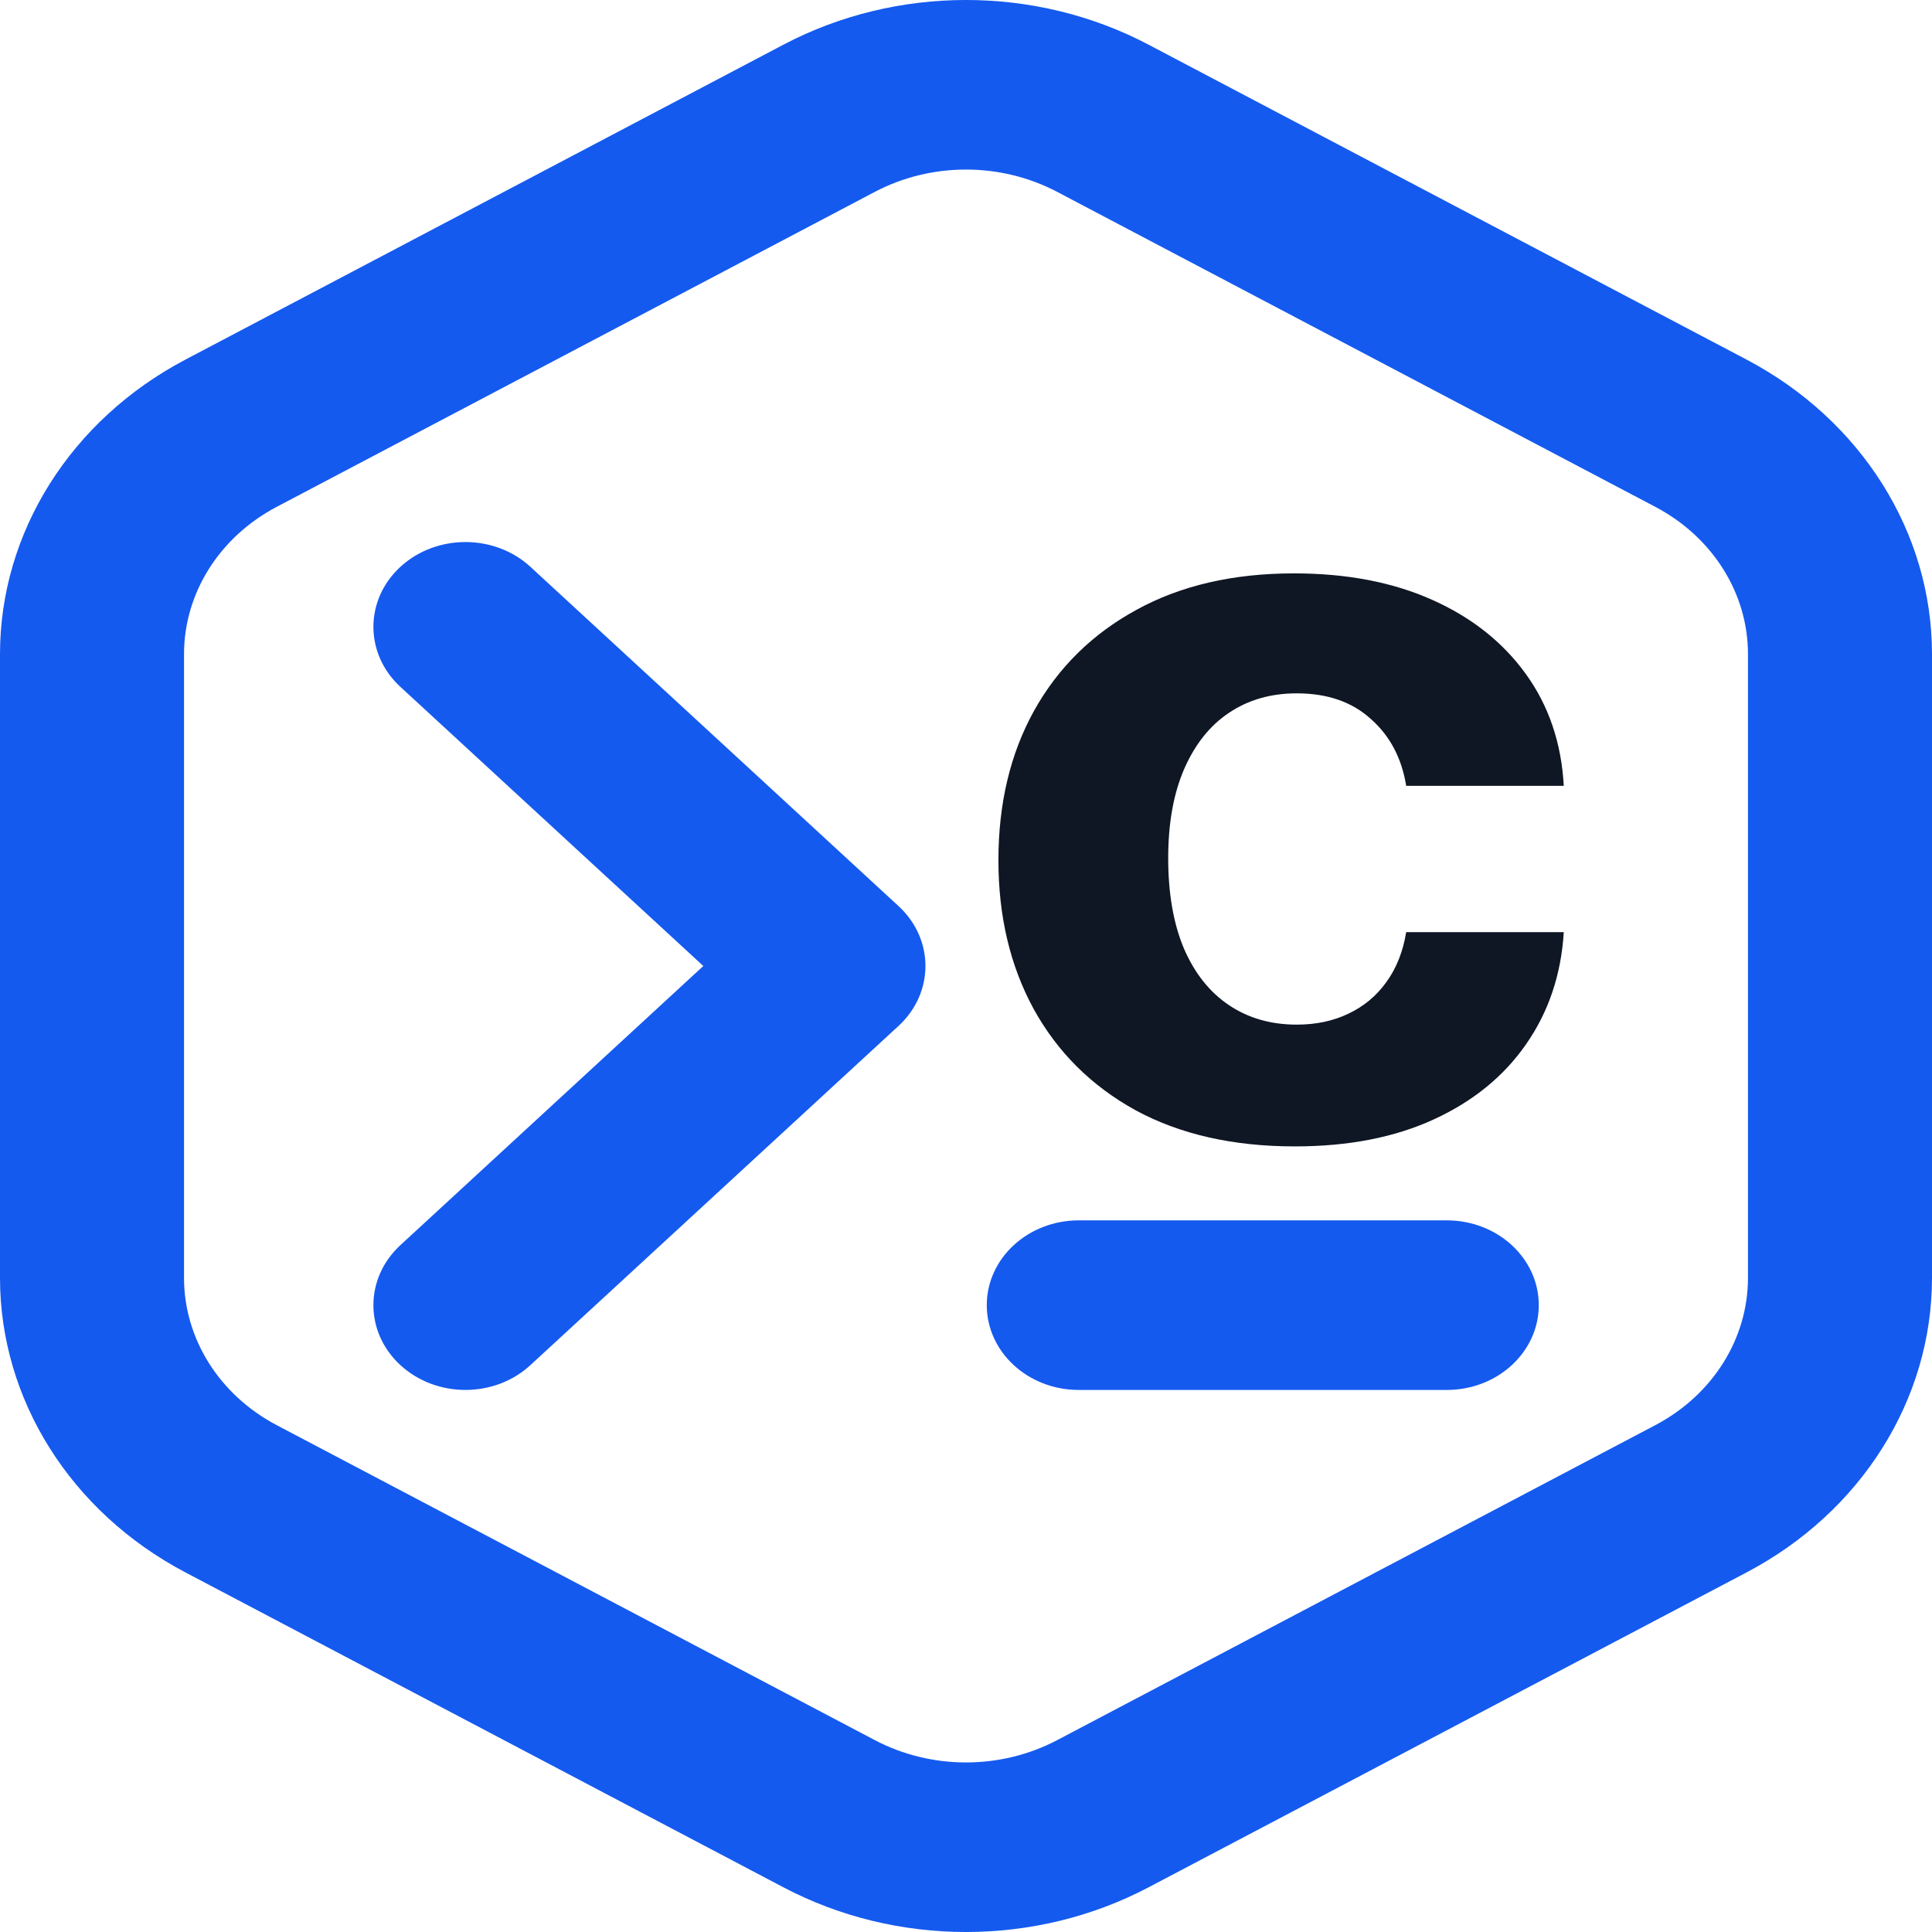
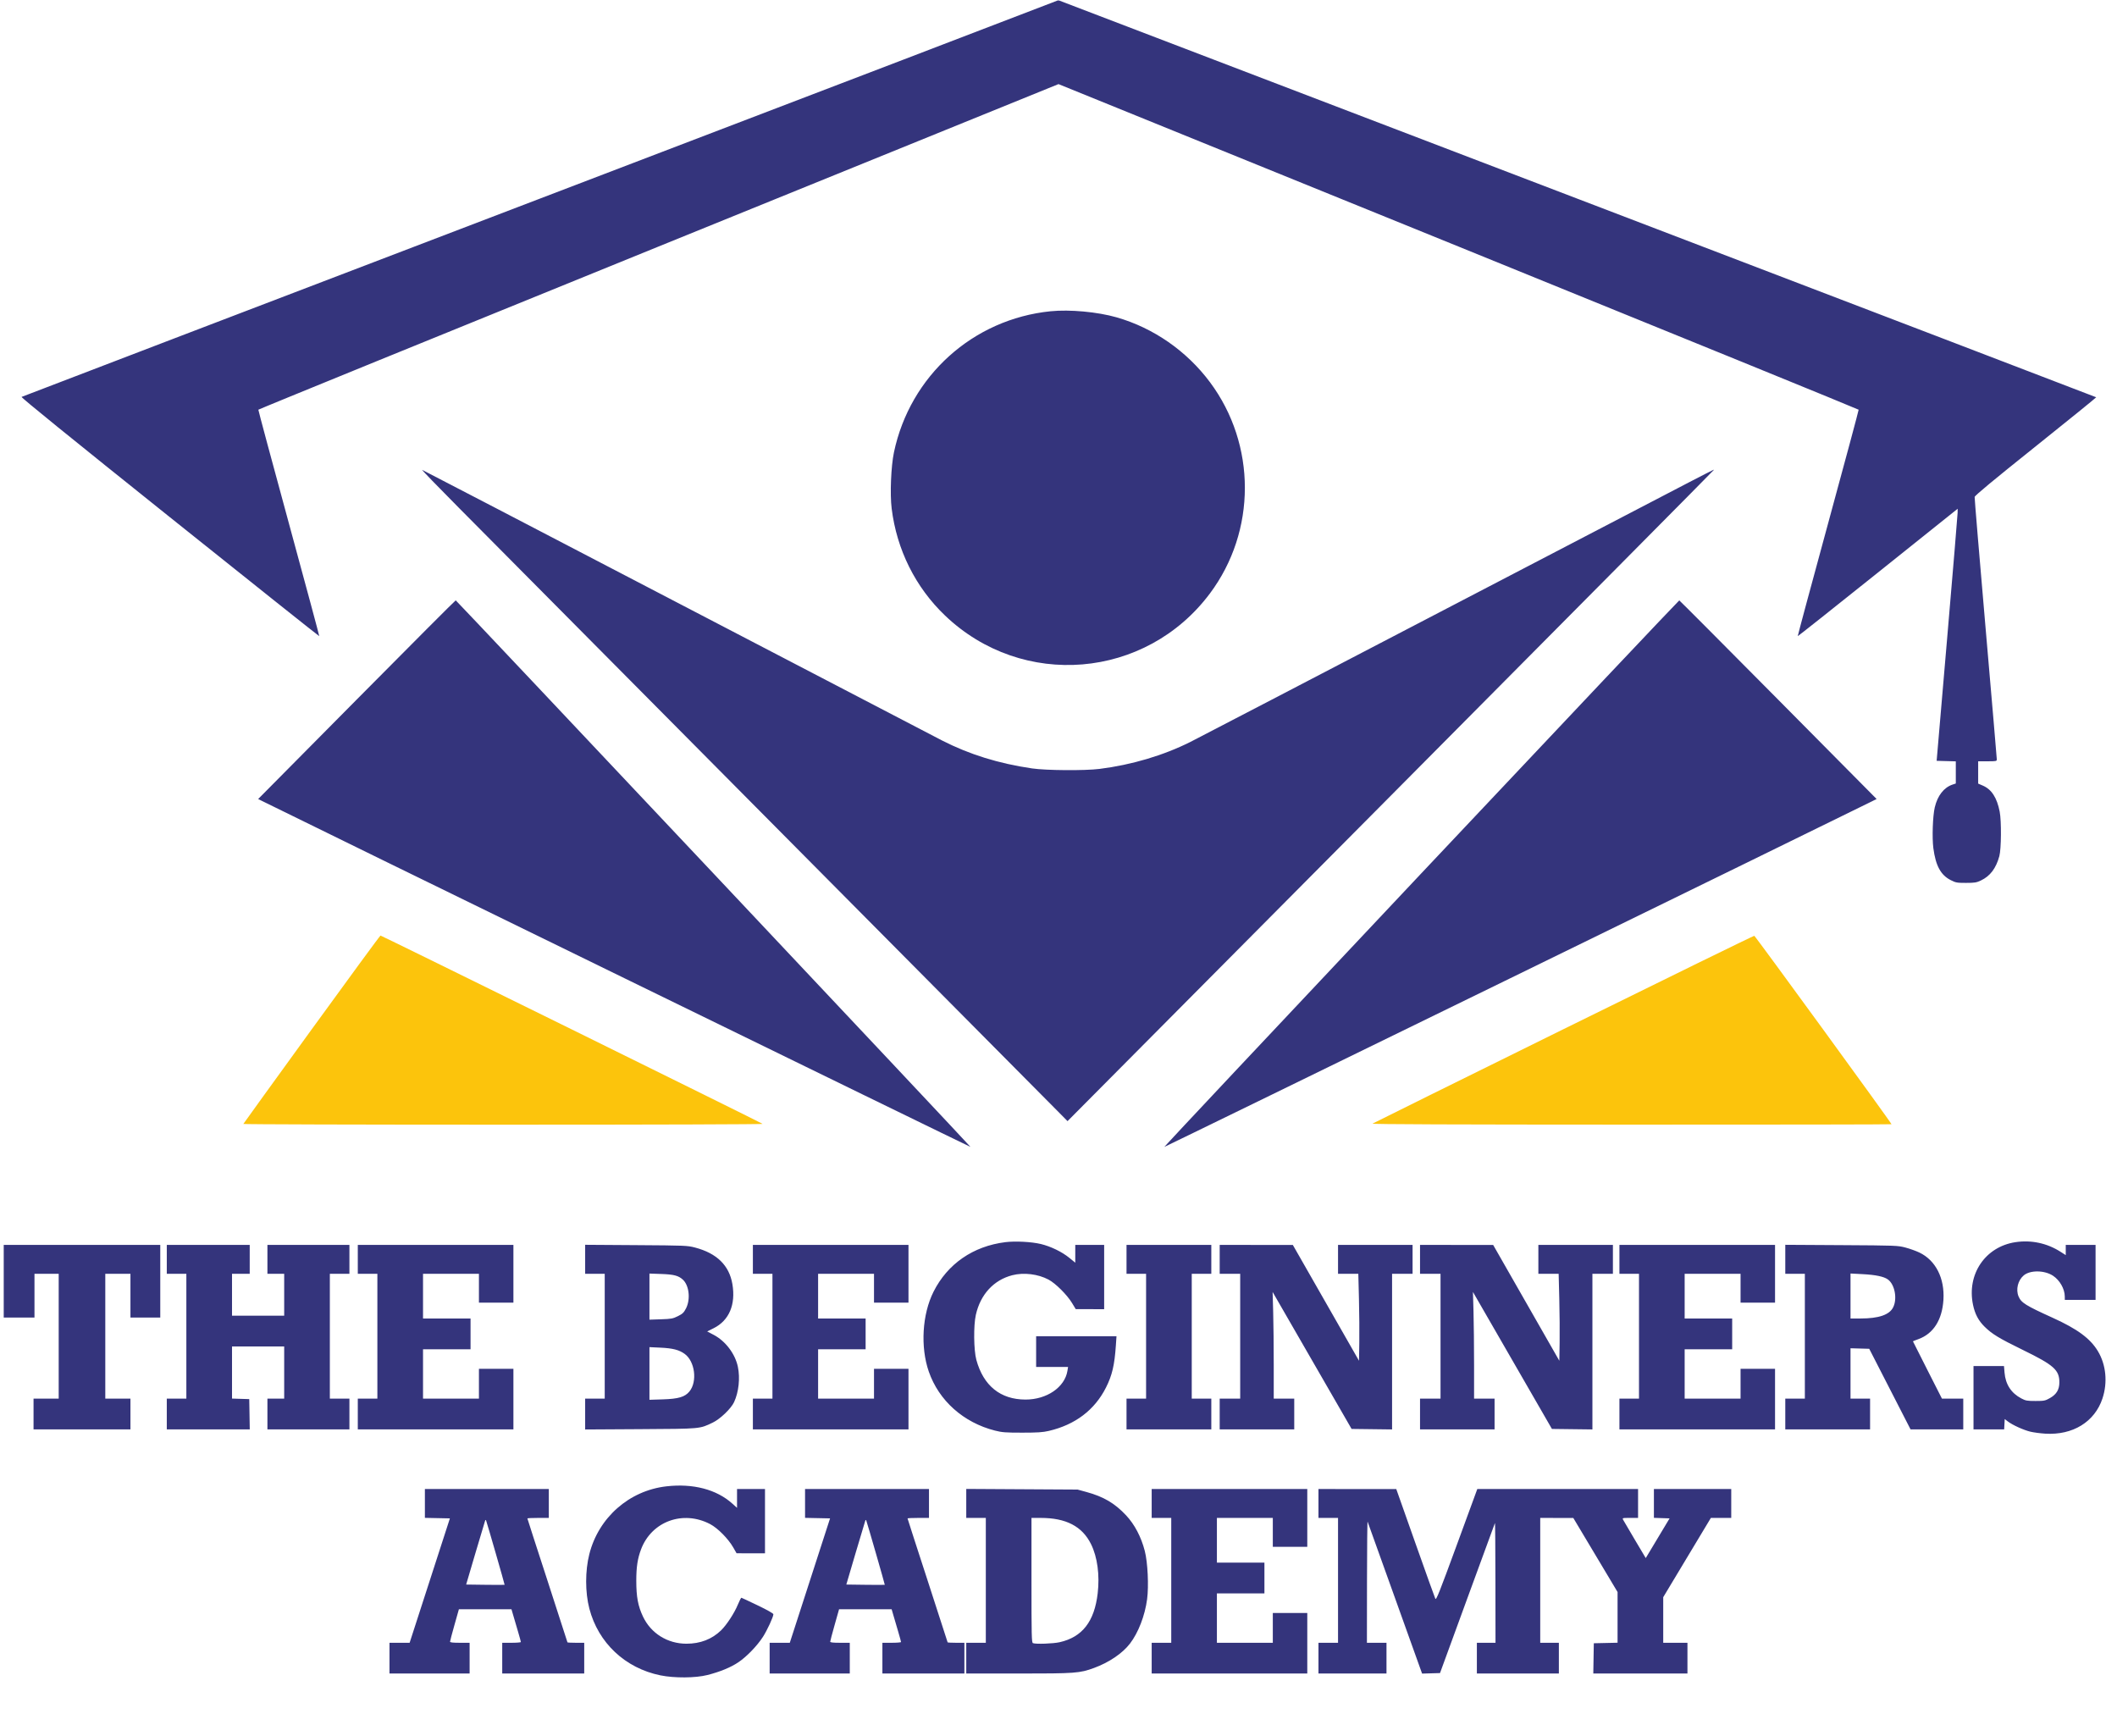
- <svg xmlns="http://www.w3.org/2000/svg" width="32" height="32" viewBox="0 0 32 32" fill="none">
-   <path fill-rule="evenodd" clip-rule="evenodd" d="M6.631 9.389C7.227 8.841 8.191 8.841 8.786 9.389L14.882 15.007C15.477 15.555 15.477 16.445 14.882 16.993L8.786 22.61C8.191 23.159 7.227 23.159 6.631 22.61C6.036 22.062 6.036 21.173 6.631 20.624L11.649 16L6.631 11.376C6.036 10.827 6.036 9.938 6.631 9.389Z" fill="#155AEF" />
-   <path fill-rule="evenodd" clip-rule="evenodd" d="M16.344 21.617C16.344 20.842 17.026 20.213 17.868 20.213H23.963C24.805 20.213 25.487 20.842 25.487 21.617C25.487 22.393 24.805 23.022 23.963 23.022H17.868C17.026 23.022 16.344 22.393 16.344 21.617Z" fill="#155AEF" />
-   <path fill-rule="evenodd" clip-rule="evenodd" d="M27.417 8.395L17.512 3.179C16.575 2.685 15.425 2.685 14.488 3.179L4.583 8.395C3.634 8.895 3.048 9.826 3.048 10.834V21.166C3.048 22.174 3.634 23.105 4.583 23.605L14.488 28.821C15.425 29.315 16.575 29.315 17.512 28.821L27.417 23.605C28.366 23.105 28.952 22.174 28.952 21.166V10.834C28.952 9.826 28.366 8.895 27.417 8.395ZM19.024 0.74C17.15 -0.247 14.85 -0.247 12.976 0.74L3.071 5.956C1.172 6.957 0 8.818 0 10.834V21.166C0 23.182 1.172 25.044 3.071 26.044L12.976 31.26C14.85 32.247 17.15 32.247 19.024 31.26L28.929 26.044C30.828 25.044 32 23.182 32 21.166V10.834C32 8.818 30.828 6.957 28.929 5.956L19.024 0.74Z" fill="#155AEF" />
-   <path d="M21.446 18.988C20.425 18.988 19.546 18.789 18.81 18.39C18.078 17.987 17.516 17.428 17.122 16.714C16.732 16 16.537 15.178 16.537 14.248C16.537 13.307 16.734 12.481 17.128 11.771C17.526 11.057 18.091 10.5 18.823 10.101C19.555 9.698 20.425 9.497 21.433 9.497C22.303 9.497 23.065 9.642 23.719 9.934C24.373 10.225 24.89 10.634 25.271 11.161C25.652 11.687 25.862 12.306 25.901 13.016H23.291C23.217 12.557 23.022 12.188 22.706 11.909C22.394 11.625 21.985 11.484 21.479 11.484C21.05 11.484 20.676 11.591 20.355 11.807C20.039 12.018 19.793 12.328 19.615 12.734C19.438 13.141 19.349 13.634 19.349 14.213C19.349 14.799 19.436 15.298 19.609 15.709C19.786 16.12 20.035 16.433 20.355 16.648C20.676 16.864 21.05 16.971 21.479 16.971C21.795 16.971 22.078 16.912 22.329 16.792C22.585 16.672 22.795 16.499 22.959 16.271C23.128 16.04 23.238 15.763 23.291 15.439H25.901C25.858 16.142 25.65 16.76 25.277 17.295C24.91 17.825 24.401 18.24 23.752 18.539C23.102 18.839 22.334 18.988 21.446 18.988Z" fill="#0F1624" />
+ <svg xmlns="http://www.w3.org/2000/svg" width="2272" height="1863" viewBox="0 0 2272 1863" version="1.1">
+   <path d="M 1134 0.934 C 1133.175 1.418, 883.200 97.082, 578.500 213.520 C 273.800 329.959, 23.901 425.552, 23.169 425.949 C 22.285 426.428, 75.796 469.837, 182.067 554.854 C 270.193 625.354, 342.446 682.887, 342.630 682.704 C 342.813 682.521, 328.121 627.950, 309.982 561.435 C 291.842 494.921, 277.122 440.136, 277.270 439.690 C 277.419 439.245, 470.693 360.440, 706.770 264.569 L 1136 90.257 1565.230 264.569 C 1801.307 360.440, 1994.581 439.245, 1994.730 439.690 C 1994.878 440.136, 1980.158 494.921, 1962.018 561.435 C 1943.879 627.950, 1929.188 682.521, 1929.372 682.705 C 1929.556 682.889, 1968.247 652.204, 2015.353 614.516 L 2101 545.992 2100.952 550.246 C 2100.926 552.586, 2095.849 613.450, 2089.670 685.500 L 2078.435 816.500 2088.717 816.784 L 2099 817.068 2099 828.956 L 2099 840.845 2095.579 841.974 C 2086.246 845.054, 2079.365 853.857, 2076.412 866.496 C 2074.234 875.817, 2073.434 899.175, 2074.913 910.277 C 2077.422 929.114, 2082.798 939.031, 2093.458 944.482 C 2098.923 947.277, 2100.140 947.500, 2109.929 947.499 C 2119.254 947.499, 2121.148 947.191, 2126 944.886 C 2135.888 940.191, 2142.184 931.849, 2145.740 918.735 C 2147.815 911.082, 2148.045 881.045, 2146.105 871.095 C 2143.169 856.040, 2137.412 847.144, 2127.977 843.085 L 2123 840.944 2123 828.972 L 2123 817 2133 817 C 2142.504 817, 2143 816.895, 2143 814.892 C 2143 813.733, 2137.588 750.395, 2130.972 674.142 C 2124.357 597.889, 2119.070 534.526, 2119.222 533.336 C 2119.417 531.817, 2138.924 515.638, 2184.788 478.958 C 2220.696 450.239, 2249.897 426.564, 2249.680 426.346 C 2249.462 426.129, 1999.358 330.399, 1693.892 213.614 C 1388.426 96.829, 1137.825 1.002, 1137 0.666 C 1136.175 0.329, 1134.825 0.450, 1134 0.934 M 1127.500 334.036 C 1044.240 342.466, 976.678 403.327, 959.395 485.467 C 956.244 500.444, 955.032 530.141, 956.939 545.650 C 962.385 589.933, 982.474 630.237, 1014.220 660.574 C 1097.307 739.972, 1229.682 728.938, 1298.509 636.878 C 1348.505 570.006, 1348.512 477.144, 1298.527 410.122 C 1273.567 376.655, 1237.869 351.871, 1198.318 340.551 C 1177.883 334.702, 1148.040 331.957, 1127.500 334.036 M 492.101 544.619 C 573.384 626.461, 1124.576 1181.801, 1134.985 1192.340 L 1145.690 1203.179 1492.095 854.463 C 1682.618 662.669, 1838.661 505.322, 1838.857 504.802 C 1839.329 503.554, 1863.487 491.042, 1558.500 650.010 C 1410 727.413, 1283.550 793.219, 1277.500 796.246 C 1248.438 810.784, 1214.537 820.846, 1180 825.182 C 1164.194 827.166, 1122.544 826.855, 1107.500 824.641 C 1071.601 819.357, 1040.493 809.692, 1011 794.661 C 1004.125 791.157, 876.134 724.506, 726.576 646.547 C 577.018 568.588, 453.943 504.564, 453.076 504.271 C 452.209 503.978, 469.771 522.135, 492.101 544.619 M 382.783 750.783 L 277.066 857.491 280.283 859.114 C 306.160 872.175, 1041.230 1231.103, 1041.516 1230.817 C 1041.911 1230.422, 490.252 644.698, 489.098 644.287 C 488.769 644.170, 440.927 692.093, 382.783 750.783 M 1525.320 937.318 C 1373.420 1098.553, 1249.315 1230.648, 1249.529 1230.863 C 1249.819 1231.152, 1971.017 878.967, 2007.758 860.595 L 2014.016 857.466 1908.483 750.983 C 1850.440 692.417, 1802.624 644.424, 1802.225 644.331 C 1801.826 644.239, 1677.219 776.083, 1525.320 937.318 M 1079 1333.056 C 1044.420 1337.363, 1016.960 1356.297, 1001.895 1386.218 C 989.699 1410.444, 987.620 1445.534, 996.812 1472.004 C 1007.622 1503.135, 1034.007 1526.678, 1067.693 1535.252 C 1075.402 1537.214, 1079.056 1537.494, 1097 1537.497 C 1113.431 1537.499, 1119.088 1537.132, 1125.500 1535.645 C 1153.881 1529.065, 1174.856 1513.156, 1186.998 1489 C 1193.600 1475.865, 1196.138 1465.012, 1197.578 1443.750 L 1198.238 1434 1155.119 1434 L 1112 1434 1112 1450.500 L 1112 1467 1129.128 1467 L 1146.256 1467 1145.603 1471.083 C 1142.776 1488.763, 1123.433 1502.027, 1100.540 1501.985 C 1073.680 1501.936, 1055.402 1487.148, 1047.830 1459.342 C 1044.996 1448.935, 1044.704 1422.508, 1047.296 1411.035 C 1052.253 1389.089, 1066.466 1373.665, 1086.460 1368.530 C 1098.712 1365.384, 1114.061 1367.250, 1125.325 1373.254 C 1132.850 1377.264, 1145.156 1389.525, 1150.500 1398.335 L 1154.500 1404.929 1169.750 1404.964 L 1185 1405 1185 1370.500 L 1185 1336 1169.500 1336 L 1154 1336 1154 1345.545 L 1154 1355.091 1147.750 1349.987 C 1139.728 1343.437, 1127.769 1337.625, 1117 1335.042 C 1107.011 1332.647, 1089.592 1331.736, 1079 1333.056 M 2163 1333.071 C 2130.569 1337.951, 2110.552 1367.617, 2117.514 1400.483 C 2119.582 1410.249, 2123.315 1417.279, 2129.872 1423.762 C 2137.856 1431.656, 2145.418 1436.249, 2171 1448.744 C 2204.227 1464.973, 2210.143 1470.222, 2210.143 1483.470 C 2210.143 1491.298, 2207.081 1496.410, 2200 1500.400 C 2194.866 1503.293, 2193.834 1503.500, 2184.500 1503.499 C 2175.524 1503.499, 2173.966 1503.217, 2169.283 1500.749 C 2158.405 1495.016, 2152.362 1485.705, 2151.300 1473.040 L 2150.710 1466 2134.355 1466 L 2118 1466 2118 1500 L 2118 1534 2134.450 1534 L 2150.900 1534 2151.200 1528.453 L 2151.500 1522.905 2155 1525.572 C 2160.067 1529.432, 2171.847 1534.751, 2179.168 1536.484 C 2182.651 1537.308, 2189.775 1538.246, 2195 1538.569 C 2224.540 1540.396, 2248.055 1525.940, 2256.396 1500.828 C 2262.117 1483.603, 2260.275 1464.590, 2251.473 1450 C 2243.256 1436.380, 2229.529 1426.257, 2202.905 1414.182 C 2173.942 1401.048, 2169.179 1398.066, 2166.351 1391.298 C 2163.219 1383.801, 2165.645 1374.001, 2171.946 1368.699 C 2178.849 1362.891, 2194.276 1363.098, 2203.369 1369.121 C 2210.585 1373.901, 2215.862 1383.177, 2215.956 1391.250 L 2216 1395 2232.500 1395 L 2249 1395 2249 1365.500 L 2249 1336 2233 1336 L 2217 1336 2217 1341.488 L 2217 1346.975 2211.331 1343.349 C 2196.915 1334.127, 2179.954 1330.520, 2163 1333.071 M 4 1375 L 4 1414 20.500 1414 L 37 1414 37 1390.500 L 37 1367 50 1367 L 63 1367 63 1434 L 63 1501 49.500 1501 L 36 1501 36 1517.500 L 36 1534 88 1534 L 140 1534 140 1517.500 L 140 1501 126.500 1501 L 113 1501 113 1434 L 113 1367 126.500 1367 L 140 1367 140 1390.500 L 140 1414 156 1414 L 172 1414 172 1375 L 172 1336 88 1336 L 4 1336 4 1375 M 179 1351.500 L 179 1367 189.500 1367 L 200 1367 200 1434 L 200 1501 189.500 1501 L 179 1501 179 1517.500 L 179 1534 223.525 1534 L 268.050 1534 267.775 1517.750 L 267.500 1501.500 258.250 1501.212 L 249 1500.925 249 1472.962 L 249 1445 277 1445 L 305 1445 305 1473 L 305 1501 296 1501 L 287 1501 287 1517.500 L 287 1534 331 1534 L 375 1534 375 1517.500 L 375 1501 364.500 1501 L 354 1501 354 1434 L 354 1367 364.500 1367 L 375 1367 375 1351.500 L 375 1336 331 1336 L 287 1336 287 1351.500 L 287 1367 296 1367 L 305 1367 305 1389.500 L 305 1412 277 1412 L 249 1412 249 1389.500 L 249 1367 258.500 1367 L 268 1367 268 1351.500 L 268 1336 223.500 1336 L 179 1336 179 1351.500 M 384 1351.500 L 384 1367 394.500 1367 L 405 1367 405 1434 L 405 1501 394.500 1501 L 384 1501 384 1517.500 L 384 1534 467.500 1534 L 551 1534 551 1501.500 L 551 1469 532.500 1469 L 514 1469 514 1485 L 514 1501 484 1501 L 454 1501 454 1474.500 L 454 1448 479.500 1448 L 505 1448 505 1431.500 L 505 1415 479.500 1415 L 454 1415 454 1391 L 454 1367 484 1367 L 514 1367 514 1382.500 L 514 1398 532.500 1398 L 551 1398 551 1367 L 551 1336 467.500 1336 L 384 1336 384 1351.500 M 628 1351.445 L 628 1367 638.500 1367 L 649 1367 649 1434 L 649 1501 638.500 1501 L 628 1501 628 1517.544 L 628 1534.089 687.250 1533.741 C 752.640 1533.356, 750.657 1533.536, 764.933 1526.695 C 772.973 1522.842, 784.608 1511.672, 787.829 1504.714 C 792.821 1493.928, 794.428 1478.946, 791.895 1466.799 C 789.002 1452.926, 778.614 1439.198, 765.990 1432.564 L 758.975 1428.878 765.932 1425.398 C 782.499 1417.110, 789.729 1400.109, 786.026 1378.152 C 782.629 1358.012, 769.364 1345.004, 745.938 1338.839 C 737.810 1336.700, 735.491 1336.605, 682.750 1336.254 L 628 1335.890 628 1351.445 M 808 1351.500 L 808 1367 818.500 1367 L 829 1367 829 1434 L 829 1501 818.500 1501 L 808 1501 808 1517.500 L 808 1534 891.500 1534 L 975 1534 975 1501.500 L 975 1469 956.500 1469 L 938 1469 938 1485 L 938 1501 908 1501 L 878 1501 878 1474.500 L 878 1448 903.500 1448 L 929 1448 929 1431.500 L 929 1415 903.500 1415 L 878 1415 878 1391 L 878 1367 908 1367 L 938 1367 938 1382.500 L 938 1398 956.500 1398 L 975 1398 975 1367 L 975 1336 891.500 1336 L 808 1336 808 1351.500 M 1209 1351.500 L 1209 1367 1219.500 1367 L 1230 1367 1230 1434 L 1230 1501 1219.500 1501 L 1209 1501 1209 1517.500 L 1209 1534 1254.500 1534 L 1300 1534 1300 1517.500 L 1300 1501 1289.500 1501 L 1279 1501 1279 1434 L 1279 1367 1289.500 1367 L 1300 1367 1300 1351.500 L 1300 1336 1254.500 1336 L 1209 1336 1209 1351.500 M 1309 1351.500 L 1309 1367 1320 1367 L 1331 1367 1331 1434 L 1331 1501 1320 1501 L 1309 1501 1309 1517.500 L 1309 1534 1349 1534 L 1389 1534 1389 1517.500 L 1389 1501 1378 1501 L 1367 1501 1367 1465.161 C 1367 1445.450, 1366.728 1419.687, 1366.396 1407.911 L 1365.791 1386.500 1408.172 1460 L 1450.552 1533.500 1472.276 1533.770 L 1494 1534.039 1494 1450.520 L 1494 1367 1505 1367 L 1516 1367 1516 1351.500 L 1516 1336 1476 1336 L 1436 1336 1436 1351.500 L 1436 1367 1446.886 1367 L 1457.772 1367 1458.455 1394.250 C 1458.831 1409.237, 1458.995 1430.237, 1458.819 1440.916 L 1458.500 1460.332 1423 1398.198 L 1387.500 1336.064 1348.250 1336.032 L 1309 1336 1309 1351.500 M 1524 1351.500 L 1524 1367 1535 1367 L 1546 1367 1546 1434 L 1546 1501 1535 1501 L 1524 1501 1524 1517.500 L 1524 1534 1564 1534 L 1604 1534 1604 1517.500 L 1604 1501 1593 1501 L 1582 1501 1582 1465.161 C 1582 1445.450, 1581.728 1419.687, 1581.396 1407.911 L 1580.791 1386.500 1623.172 1460 L 1665.552 1533.500 1687.276 1533.770 L 1709 1534.039 1709 1450.520 L 1709 1367 1720 1367 L 1731 1367 1731 1351.500 L 1731 1336 1691 1336 L 1651 1336 1651 1351.500 L 1651 1367 1661.886 1367 L 1672.772 1367 1673.455 1394.250 C 1673.831 1409.237, 1673.995 1430.237, 1673.819 1440.916 L 1673.500 1460.332 1638 1398.198 L 1602.500 1336.064 1563.250 1336.032 L 1524 1336 1524 1351.500 M 1738 1351.500 L 1738 1367 1748.500 1367 L 1759 1367 1759 1434 L 1759 1501 1748.500 1501 L 1738 1501 1738 1517.500 L 1738 1534 1821.500 1534 L 1905 1534 1905 1501.500 L 1905 1469 1886.500 1469 L 1868 1469 1868 1485 L 1868 1501 1838 1501 L 1808 1501 1808 1474.500 L 1808 1448 1833.500 1448 L 1859 1448 1859 1431.500 L 1859 1415 1833.500 1415 L 1808 1415 1808 1391 L 1808 1367 1838 1367 L 1868 1367 1868 1382.500 L 1868 1398 1886.500 1398 L 1905 1398 1905 1367 L 1905 1336 1821.500 1336 L 1738 1336 1738 1351.500 M 1916 1351.450 L 1916 1367 1926.500 1367 L 1937 1367 1937 1434 L 1937 1501 1926.500 1501 L 1916 1501 1916 1517.500 L 1916 1534 1961.500 1534 L 2007 1534 2007 1517.500 L 2007 1501 1996.500 1501 L 1986 1501 1986 1473.965 L 1986 1446.930 1996.044 1447.215 L 2006.088 1447.500 2028.267 1490.750 L 2050.445 1534 2078.723 1534 L 2107 1534 2107 1517.500 L 2107 1501 2095.571 1501 L 2084.142 1501 2068.571 1470.336 C 2060.007 1453.471, 2053 1439.581, 2053 1439.470 C 2053 1439.359, 2055.682 1438.290, 2058.959 1437.095 C 2074.975 1431.255, 2084.381 1416.447, 2085.721 1394.964 C 2087.169 1371.743, 2077.396 1352.541, 2059.873 1344.178 C 2056.259 1342.453, 2049.521 1340.044, 2044.901 1338.825 C 2036.755 1336.676, 2034.673 1336.598, 1976.250 1336.254 L 1916 1335.899 1916 1351.450 M 697 1391.502 L 697 1416.241 709.324 1415.831 C 720.541 1415.458, 722.178 1415.155, 727.564 1412.460 C 732.609 1409.937, 733.888 1408.709, 736.241 1404.136 C 741.247 1394.404, 739.617 1379.502, 732.868 1373.298 C 728.176 1368.984, 723.216 1367.678, 709.750 1367.208 L 697 1366.764 697 1391.502 M 1986 1390.850 L 1986 1415 1996.750 1414.983 C 2016.344 1414.951, 2027.696 1411.077, 2031.750 1403.038 C 2036.437 1393.744, 2033.505 1378.344, 2026.037 1373.026 C 2021.698 1369.937, 2012.995 1368.126, 1998.913 1367.383 L 1986 1366.701 1986 1390.850 M 697 1473.974 L 697 1502.222 711.250 1501.778 C 728.105 1501.252, 735.036 1499.206, 739.880 1493.329 C 748.601 1482.749, 745.869 1460.989, 734.815 1452.981 C 728.815 1448.634, 722.048 1446.893, 708.750 1446.273 L 697 1445.725 697 1473.974 M 715.058 1595.122 C 675.194 1599.741, 642.448 1628.567, 632.482 1667.814 C 627.931 1685.735, 627.937 1708.820, 632.496 1726.324 C 642.082 1763.125, 670.969 1790.250, 708.783 1797.956 C 723.749 1801.006, 746.392 1800.852, 759.122 1797.615 C 772.761 1794.147, 784.112 1789.482, 792.399 1783.939 C 801.208 1778.048, 812.494 1766.390, 818.745 1756.728 C 823.303 1749.681, 830 1735.198, 830 1732.385 C 830 1731.488, 823.573 1727.846, 813.250 1722.895 C 804.038 1718.476, 796.150 1714.780, 795.722 1714.680 C 795.294 1714.581, 793.574 1717.874, 791.900 1721.997 C 788.264 1730.951, 779.821 1743.888, 773.828 1749.689 C 764.011 1759.191, 751.555 1764, 736.763 1764 C 716.368 1764, 698.607 1752.920, 690.055 1734.861 C 684.717 1723.589, 682.877 1713.756, 682.876 1696.486 C 682.875 1681.668, 684.230 1672.706, 687.973 1662.764 C 699.298 1632.690, 733.054 1620.359, 762.172 1635.660 C 770.332 1639.948, 781.634 1651.393, 787 1660.803 L 790.500 1666.941 805.750 1666.970 L 821 1667 821 1632.500 L 821 1598 806 1598 L 791 1598 791 1608.093 L 791 1618.185 785.915 1613.613 C 768.978 1598.386, 743.738 1591.799, 715.058 1595.122 M 456 1613.472 L 456 1628.944 469.413 1629.222 L 482.825 1629.500 461.220 1696.250 L 439.614 1763 428.807 1763 L 418 1763 418 1779.500 L 418 1796 461 1796 L 504 1796 504 1779.500 L 504 1763 493.500 1763 C 486.073 1763, 483 1762.653, 483 1761.815 C 483 1761.163, 485.137 1753.064, 487.750 1743.816 L 492.500 1727.003 520.708 1727.002 L 548.915 1727 551.031 1734.250 C 552.195 1738.237, 554.464 1745.966, 556.074 1751.425 C 557.683 1756.883, 559 1761.721, 559 1762.175 C 559 1762.629, 554.500 1763, 549 1763 L 539 1763 539 1779.500 L 539 1796 583 1796 L 627 1796 627 1779.500 L 627 1763 618 1763 C 613.050 1763, 609 1762.782, 609 1762.516 C 609 1762.250, 599.325 1732.349, 587.500 1696.069 C 575.675 1659.789, 566 1629.857, 566 1629.553 C 566 1629.249, 571.175 1629, 577.500 1629 L 589 1629 589 1613.500 L 589 1598 522.500 1598 L 456 1598 456 1613.472 M 864 1613.472 L 864 1628.944 877.413 1629.222 L 890.825 1629.500 869.220 1696.250 L 847.614 1763 836.807 1763 L 826 1763 826 1779.500 L 826 1796 869 1796 L 912 1796 912 1779.500 L 912 1763 901.500 1763 C 894.073 1763, 891 1762.653, 891 1761.815 C 891 1761.163, 893.138 1753.064, 895.750 1743.816 L 900.500 1727.003 928.708 1727.002 L 956.915 1727 959.031 1734.250 C 960.195 1738.237, 962.464 1745.966, 964.074 1751.425 C 965.683 1756.883, 967 1761.721, 967 1762.175 C 967 1762.629, 962.500 1763, 957 1763 L 947 1763 947 1779.500 L 947 1796 991 1796 L 1035 1796 1035 1779.500 L 1035 1763 1026 1763 C 1021.050 1763, 1017 1762.782, 1017 1762.516 C 1017 1762.250, 1007.325 1732.349, 995.500 1696.069 C 983.675 1659.789, 974 1629.857, 974 1629.553 C 974 1629.249, 979.175 1629, 985.500 1629 L 997 1629 997 1613.500 L 997 1598 930.500 1598 L 864 1598 864 1613.472 M 1037 1613.443 L 1037 1629 1047.500 1629 L 1058 1629 1058 1696 L 1058 1763 1047.500 1763 L 1037 1763 1037 1779.500 L 1037 1796 1092.869 1796 C 1154.219 1796, 1158.606 1795.677, 1174.090 1790.026 C 1190.164 1784.160, 1204.625 1774.369, 1212.683 1763.896 C 1221.650 1752.243, 1228.739 1733.905, 1231.088 1716.281 C 1232.974 1702.131, 1231.762 1676.725, 1228.617 1664.500 C 1224.719 1649.345, 1217.664 1635.935, 1208.419 1626.108 C 1196.271 1613.194, 1184.394 1606.214, 1166 1601.179 L 1156.500 1598.579 1096.750 1598.232 L 1037 1597.885 1037 1613.443 M 1236 1613.500 L 1236 1629 1246.500 1629 L 1257 1629 1257 1696 L 1257 1763 1246.500 1763 L 1236 1763 1236 1779.500 L 1236 1796 1319.500 1796 L 1403 1796 1403 1763.500 L 1403 1731 1384.500 1731 L 1366 1731 1366 1747 L 1366 1763 1336 1763 L 1306 1763 1306 1736.500 L 1306 1710 1331.500 1710 L 1357 1710 1357 1693.500 L 1357 1677 1331.500 1677 L 1306 1677 1306 1653 L 1306 1629 1336 1629 L 1366 1629 1366 1644.500 L 1366 1660 1384.500 1660 L 1403 1660 1403 1629 L 1403 1598 1319.500 1598 L 1236 1598 1236 1613.500 M 1415 1613.500 L 1415 1629 1425.500 1629 L 1436 1629 1436 1696 L 1436 1763 1425.500 1763 L 1415 1763 1415 1779.500 L 1415 1796 1451.500 1796 L 1488 1796 1488 1779.500 L 1488 1763 1477.500 1763 L 1467 1763 1467.079 1697.250 C 1467.122 1661.088, 1467.413 1632.175, 1467.724 1633 C 1468.036 1633.825, 1480.872 1669.600, 1496.249 1712.500 C 1511.626 1755.400, 1524.660 1791.753, 1525.214 1793.285 L 1526.220 1796.070 1535.831 1795.785 L 1545.443 1795.500 1574.692 1715.500 C 1590.779 1671.500, 1604.143 1635.050, 1604.391 1634.500 C 1604.639 1633.950, 1604.878 1662.638, 1604.921 1698.250 L 1605 1763 1595 1763 L 1585 1763 1585 1779.500 L 1585 1796 1629 1796 L 1673 1796 1673 1779.500 L 1673 1763 1663 1763 L 1653 1763 1653 1696 L 1653 1629 1670.750 1629.031 L 1688.500 1629.061 1712.250 1668.800 L 1736 1708.539 1736 1735.740 L 1736 1762.940 1723.250 1763.220 L 1710.500 1763.500 1710.225 1779.750 L 1709.950 1796 1760.475 1796 L 1811 1796 1811 1779.500 L 1811 1763 1798 1763 L 1785 1763 1785 1738.537 L 1785 1714.075 1810.565 1671.537 L 1836.130 1629 1847.065 1629 L 1858 1629 1858 1613.500 L 1858 1598 1816.500 1598 L 1775 1598 1775 1613.461 L 1775 1628.922 1783.409 1629.211 L 1791.817 1629.500 1779.032 1650.797 L 1766.247 1672.095 1754.767 1652.797 C 1748.453 1642.184, 1742.757 1632.487, 1742.109 1631.250 C 1740.930 1629, 1740.931 1629, 1749.465 1629 L 1758 1629 1758 1613.500 L 1758 1598 1671.730 1598 L 1585.460 1598 1563.484 1657.954 C 1544.599 1709.472, 1541.354 1717.597, 1540.419 1715.704 C 1539.821 1714.492, 1530.144 1687.516, 1518.916 1655.757 L 1498.500 1598.014 1456.750 1598.007 L 1415 1598 1415 1613.500 M 1107 1695.893 C 1107 1755.968, 1107.161 1762.848, 1108.582 1763.393 C 1111.774 1764.618, 1130.274 1763.962, 1137.303 1762.374 C 1161.542 1756.900, 1174.539 1740.186, 1178.052 1709.973 C 1180.340 1690.293, 1177.748 1671.003, 1170.969 1657.248 C 1161.504 1638.046, 1144.193 1629, 1116.912 1629 L 1107 1629 1107 1695.893 M 520.630 1632 C 520.298 1632.825, 515.584 1648.575, 510.155 1667 L 500.284 1700.500 520.788 1700.771 C 532.065 1700.920, 541.413 1700.920, 541.561 1700.771 C 541.782 1700.549, 522.839 1634.787, 521.608 1631.500 C 521.401 1630.950, 520.961 1631.175, 520.630 1632 M 928.630 1632 C 928.298 1632.825, 923.584 1648.575, 918.155 1667 L 908.284 1700.500 928.788 1700.771 C 940.065 1700.920, 949.413 1700.920, 949.561 1700.771 C 949.782 1700.549, 930.839 1634.787, 929.608 1631.500 C 929.401 1630.950, 928.961 1631.175, 928.630 1632" stroke="none" fill="#34347c" fill-rule="evenodd" />
+   <path d="M 334.500 1104.694 C 294.350 1160.070, 261.350 1205.742, 261.167 1206.189 C 260.983 1206.635, 386.511 1207, 540.117 1207 C 703.150 1207, 819.005 1206.630, 818.450 1206.111 C 817.195 1204.936, 409.475 1003.998, 408.361 1004.005 C 407.887 1004.008, 374.650 1049.318, 334.500 1104.694 M 1678 1104.452 C 1566.075 1159.668, 1473.825 1205.304, 1473 1205.864 C 1471.980 1206.556, 1560.847 1206.901, 1750.750 1206.941 C 1904.338 1206.974, 2030 1206.778, 2030 1206.506 C 2030 1205.225, 1883.802 1004.472, 1882.728 1004.280 C 1882.053 1004.159, 1789.925 1049.236, 1678 1104.452" stroke="none" fill="#fcc40c" fill-rule="evenodd" />
</svg>
